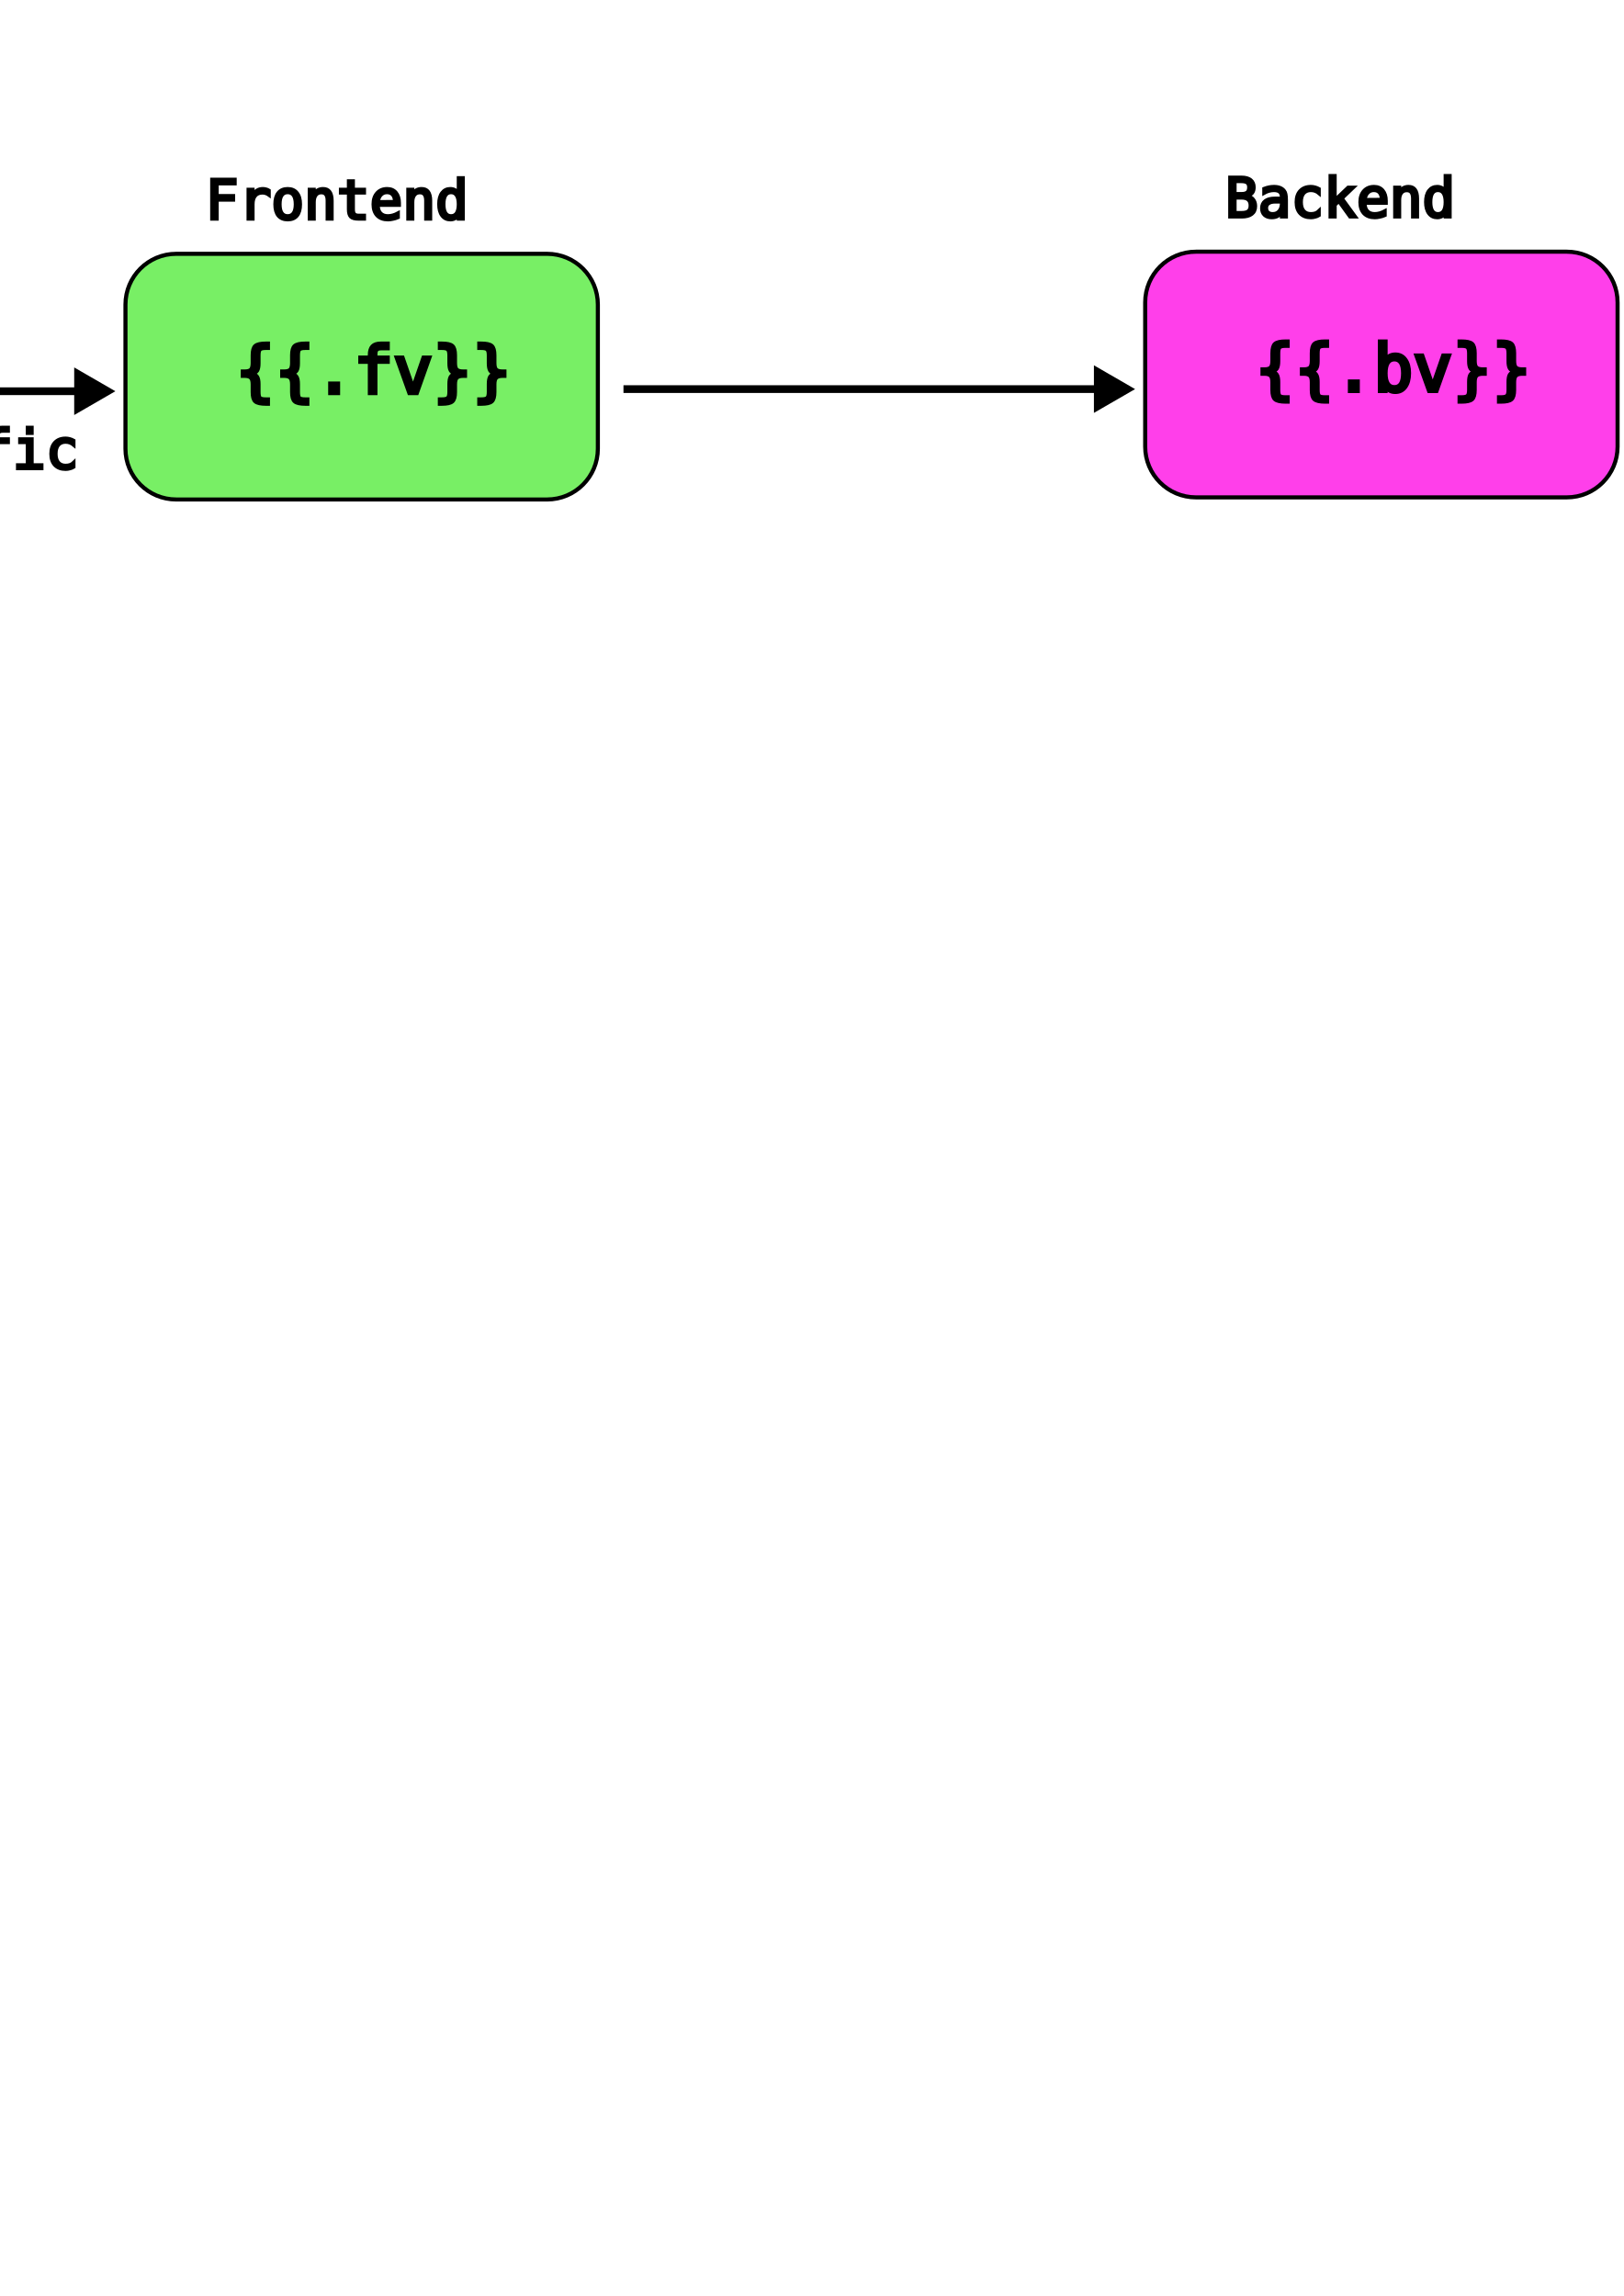
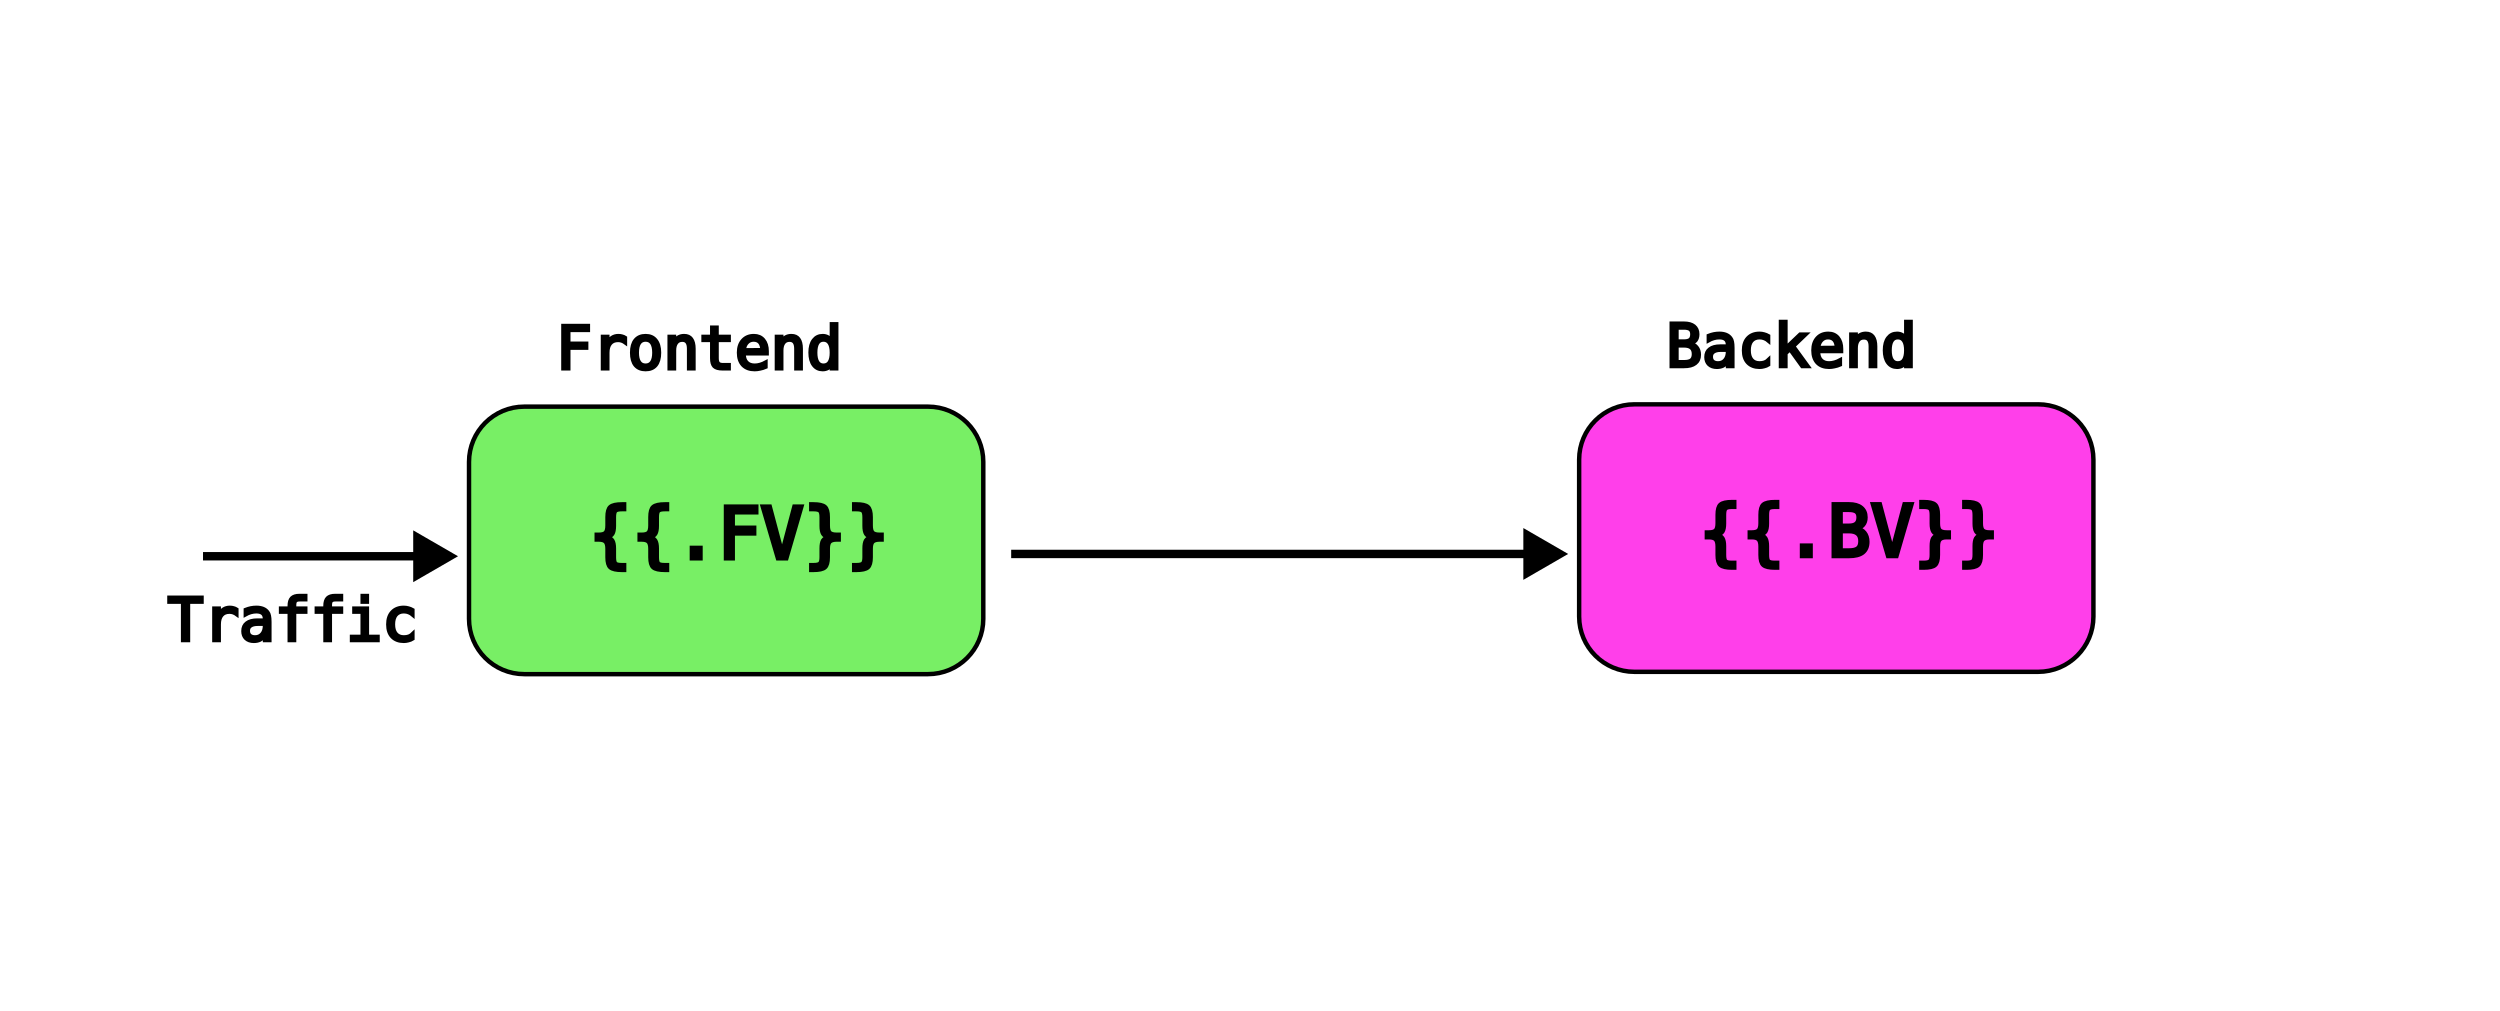
- <svg xmlns="http://www.w3.org/2000/svg" width="210mm" height="297mm" viewBox="0 0 210 297" version="1.1" id="svg1">
+ <svg xmlns="http://www.w3.org/2000/svg" width="297mm" height="120mm" viewBox="0 0 297 120" version="1.1" id="svg1">
  <defs id="defs1">
    <marker style="overflow:visible" id="Triangle" refX="0" refY="0" orient="auto-start-reverse" markerWidth="1" markerHeight="1" viewBox="0 0 1 1" preserveAspectRatio="xMidYMid">
      <path transform="scale(0.5)" style="fill:context-stroke;fill-rule:evenodd;stroke:context-stroke;stroke-width:1pt" d="M 5.77,0 -2.88,5 V -5 Z" id="path135" />
    </marker>
    <marker style="overflow:visible" id="Triangle-9" refX="0" refY="0" orient="auto-start-reverse" markerWidth="1" markerHeight="1" viewBox="0 0 1 1" preserveAspectRatio="xMidYMid">
      <path transform="scale(0.5)" style="fill:context-stroke;fill-rule:evenodd;stroke:context-stroke;stroke-width:1pt" d="M 5.77,0 -2.88,5 V -5 Z" id="path135-9" />
    </marker>
  </defs>
  <g id="layer1">
-     <rect style="fill:#78ef65;stroke:#000000;stroke-width:0.529" id="rect1" width="61.096" height="31.779" x="16.227" y="32.832" ry="6.565" />
-     <path style="fill:#78ef65;stroke:#000000;stroke-width:1;marker-end:url(#Triangle);stroke-dasharray:none" d="M -15.374,50.607 H 11.37" id="path2" />
-     <text xml:space="preserve" style="font-style:normal;font-variant:normal;font-weight:normal;font-stretch:normal;font-size:8.467px;font-family:Consolas;-inkscape-font-specification:Consolas;fill:#000000;fill-opacity:1;stroke:#000000;stroke-width:0.5;stroke-dasharray:none;stroke-opacity:1" x="30.481" y="50.868" id="text2">
-       <tspan id="tspan2" style="font-size:8.467px;fill:#000000;fill-opacity:1;stroke:#000000;stroke-width:0.5;stroke-dasharray:none;stroke-opacity:1" x="30.481" y="50.868">{{.fv}}</tspan>
+     <rect style="fill:#78ef65;stroke:#000000;stroke-width:0.529" id="rect1" width="61.096" height="31.779" x="55.719" y="48.309" ry="6.565" />
+     <path style="fill:#78ef65;stroke:#000000;stroke-width:1;stroke-dasharray:none;marker-end:url(#Triangle)" d="M 24.118,66.083 H 50.862" id="path2" />
+     <text xml:space="preserve" style="font-style:normal;font-variant:normal;font-weight:normal;font-stretch:normal;font-size:8.467px;font-family:Consolas;-inkscape-font-specification:Consolas;fill:#000000;fill-opacity:1;stroke:#000000;stroke-width:0.5;stroke-dasharray:none;stroke-opacity:1" x="69.973" y="66.344" id="text2">
+       <tspan id="tspan2" style="font-size:8.467px;fill:#000000;fill-opacity:1;stroke:#000000;stroke-width:0.5;stroke-dasharray:none;stroke-opacity:1" x="69.973" y="66.344">{{.FV}}</tspan>
    </text>
-     <text xml:space="preserve" style="font-style:normal;font-variant:normal;font-weight:normal;font-stretch:normal;font-size:7.056px;font-family:Consolas;-inkscape-font-specification:Consolas;fill:#000000;fill-opacity:1;stroke:#000000;stroke-width:0.4;stroke-dasharray:none;stroke-opacity:1" x="26.585" y="28.346" id="text3">
-       <tspan id="tspan3" style="font-size:7.056px;stroke-width:0.4;stroke-dasharray:none" x="26.585" y="28.346">Frontend</tspan>
+     <text xml:space="preserve" style="font-style:normal;font-variant:normal;font-weight:normal;font-stretch:normal;font-size:7.056px;font-family:Consolas;-inkscape-font-specification:Consolas;fill:#000000;fill-opacity:1;stroke:#000000;stroke-width:0.4;stroke-dasharray:none;stroke-opacity:1" x="66.076" y="43.823" id="text3">
+       <tspan id="tspan3" style="font-size:7.056px;stroke-width:0.4;stroke-dasharray:none" x="66.076" y="43.823">Frontend</tspan>
    </text>
-     <text xml:space="preserve" style="font-style:normal;font-variant:normal;font-weight:normal;font-stretch:normal;font-size:7.056px;font-family:Consolas;-inkscape-font-specification:Consolas;fill:#000000;fill-opacity:1;stroke:#000000;stroke-width:0.4;stroke-dasharray:none;stroke-opacity:1" x="-19.582" y="60.627" id="text3-6">
-       <tspan id="tspan3-7" style="font-size:7.056px;stroke-width:0.4;stroke-dasharray:none" x="-19.582" y="60.627">Traffic</tspan>
+     <text xml:space="preserve" style="font-style:normal;font-variant:normal;font-weight:normal;font-stretch:normal;font-size:7.056px;font-family:Consolas;-inkscape-font-specification:Consolas;fill:#000000;fill-opacity:1;stroke:#000000;stroke-width:0.4;stroke-dasharray:none;stroke-opacity:1" x="19.91" y="76.103" id="text3-6">
+       <tspan id="tspan3-7" style="font-size:7.056px;stroke-width:0.4;stroke-dasharray:none" x="19.91" y="76.103">Traffic</tspan>
    </text>
-     <rect style="fill:#ff3fea;stroke:#000000;stroke-width:0.529;fill-opacity:1" id="rect1-2" width="61.096" height="31.779" x="148.111" y="32.558" ry="6.565" />
-     <path style="fill:#78ef65;stroke:#000000;stroke-width:1;stroke-dasharray:none;marker-end:url(#Triangle-9)" d="m 80.636,50.332 62.618,0" id="path2-3" />
-     <text xml:space="preserve" style="font-style:normal;font-variant:normal;font-weight:normal;font-stretch:normal;font-size:8.467px;font-family:Consolas;-inkscape-font-specification:Consolas;fill:#000000;fill-opacity:1;stroke:#000000;stroke-width:0.5;stroke-dasharray:none;stroke-opacity:1" x="162.364" y="50.593" id="text2-0">
-       <tspan id="tspan2-8" style="font-size:8.467px;fill:#000000;fill-opacity:1;stroke:#000000;stroke-width:0.5;stroke-dasharray:none;stroke-opacity:1" x="162.364" y="50.593">{{.bv}}</tspan>
+     <rect style="fill:#ff3fea;fill-opacity:1;stroke:#000000;stroke-width:0.529" id="rect1-2" width="61.096" height="31.779" x="187.602" y="48.034" ry="6.565" />
+     <path style="fill:#78ef65;stroke:#000000;stroke-width:1;stroke-dasharray:none;marker-end:url(#Triangle-9)" d="m 120.128,65.809 h 62.618" id="path2-3" />
+     <text xml:space="preserve" style="font-style:normal;font-variant:normal;font-weight:normal;font-stretch:normal;font-size:8.467px;font-family:Consolas;-inkscape-font-specification:Consolas;fill:#000000;fill-opacity:1;stroke:#000000;stroke-width:0.5;stroke-dasharray:none;stroke-opacity:1" x="201.856" y="66.07" id="text2-0">
+       <tspan id="tspan2-8" style="font-size:8.467px;fill:#000000;fill-opacity:1;stroke:#000000;stroke-width:0.5;stroke-dasharray:none;stroke-opacity:1" x="201.856" y="66.07">{{.BV}}</tspan>
    </text>
-     <text xml:space="preserve" style="font-style:normal;font-variant:normal;font-weight:normal;font-stretch:normal;font-size:7.056px;font-family:Consolas;-inkscape-font-specification:Consolas;fill:#000000;fill-opacity:1;stroke:#000000;stroke-width:0.4;stroke-dasharray:none;stroke-opacity:1" x="158.468" y="28.072" id="text3-7">
-       <tspan id="tspan3-8" style="font-size:7.056px;stroke-width:0.4;stroke-dasharray:none" x="158.468" y="28.072">Backend</tspan>
+     <text xml:space="preserve" style="font-style:normal;font-variant:normal;font-weight:normal;font-stretch:normal;font-size:7.056px;font-family:Consolas;-inkscape-font-specification:Consolas;fill:#000000;fill-opacity:1;stroke:#000000;stroke-width:0.4;stroke-dasharray:none;stroke-opacity:1" x="197.96" y="43.548" id="text3-7">
+       <tspan id="tspan3-8" style="font-size:7.056px;stroke-width:0.4;stroke-dasharray:none" x="197.96" y="43.548">Backend</tspan>
    </text>
  </g>
</svg>
